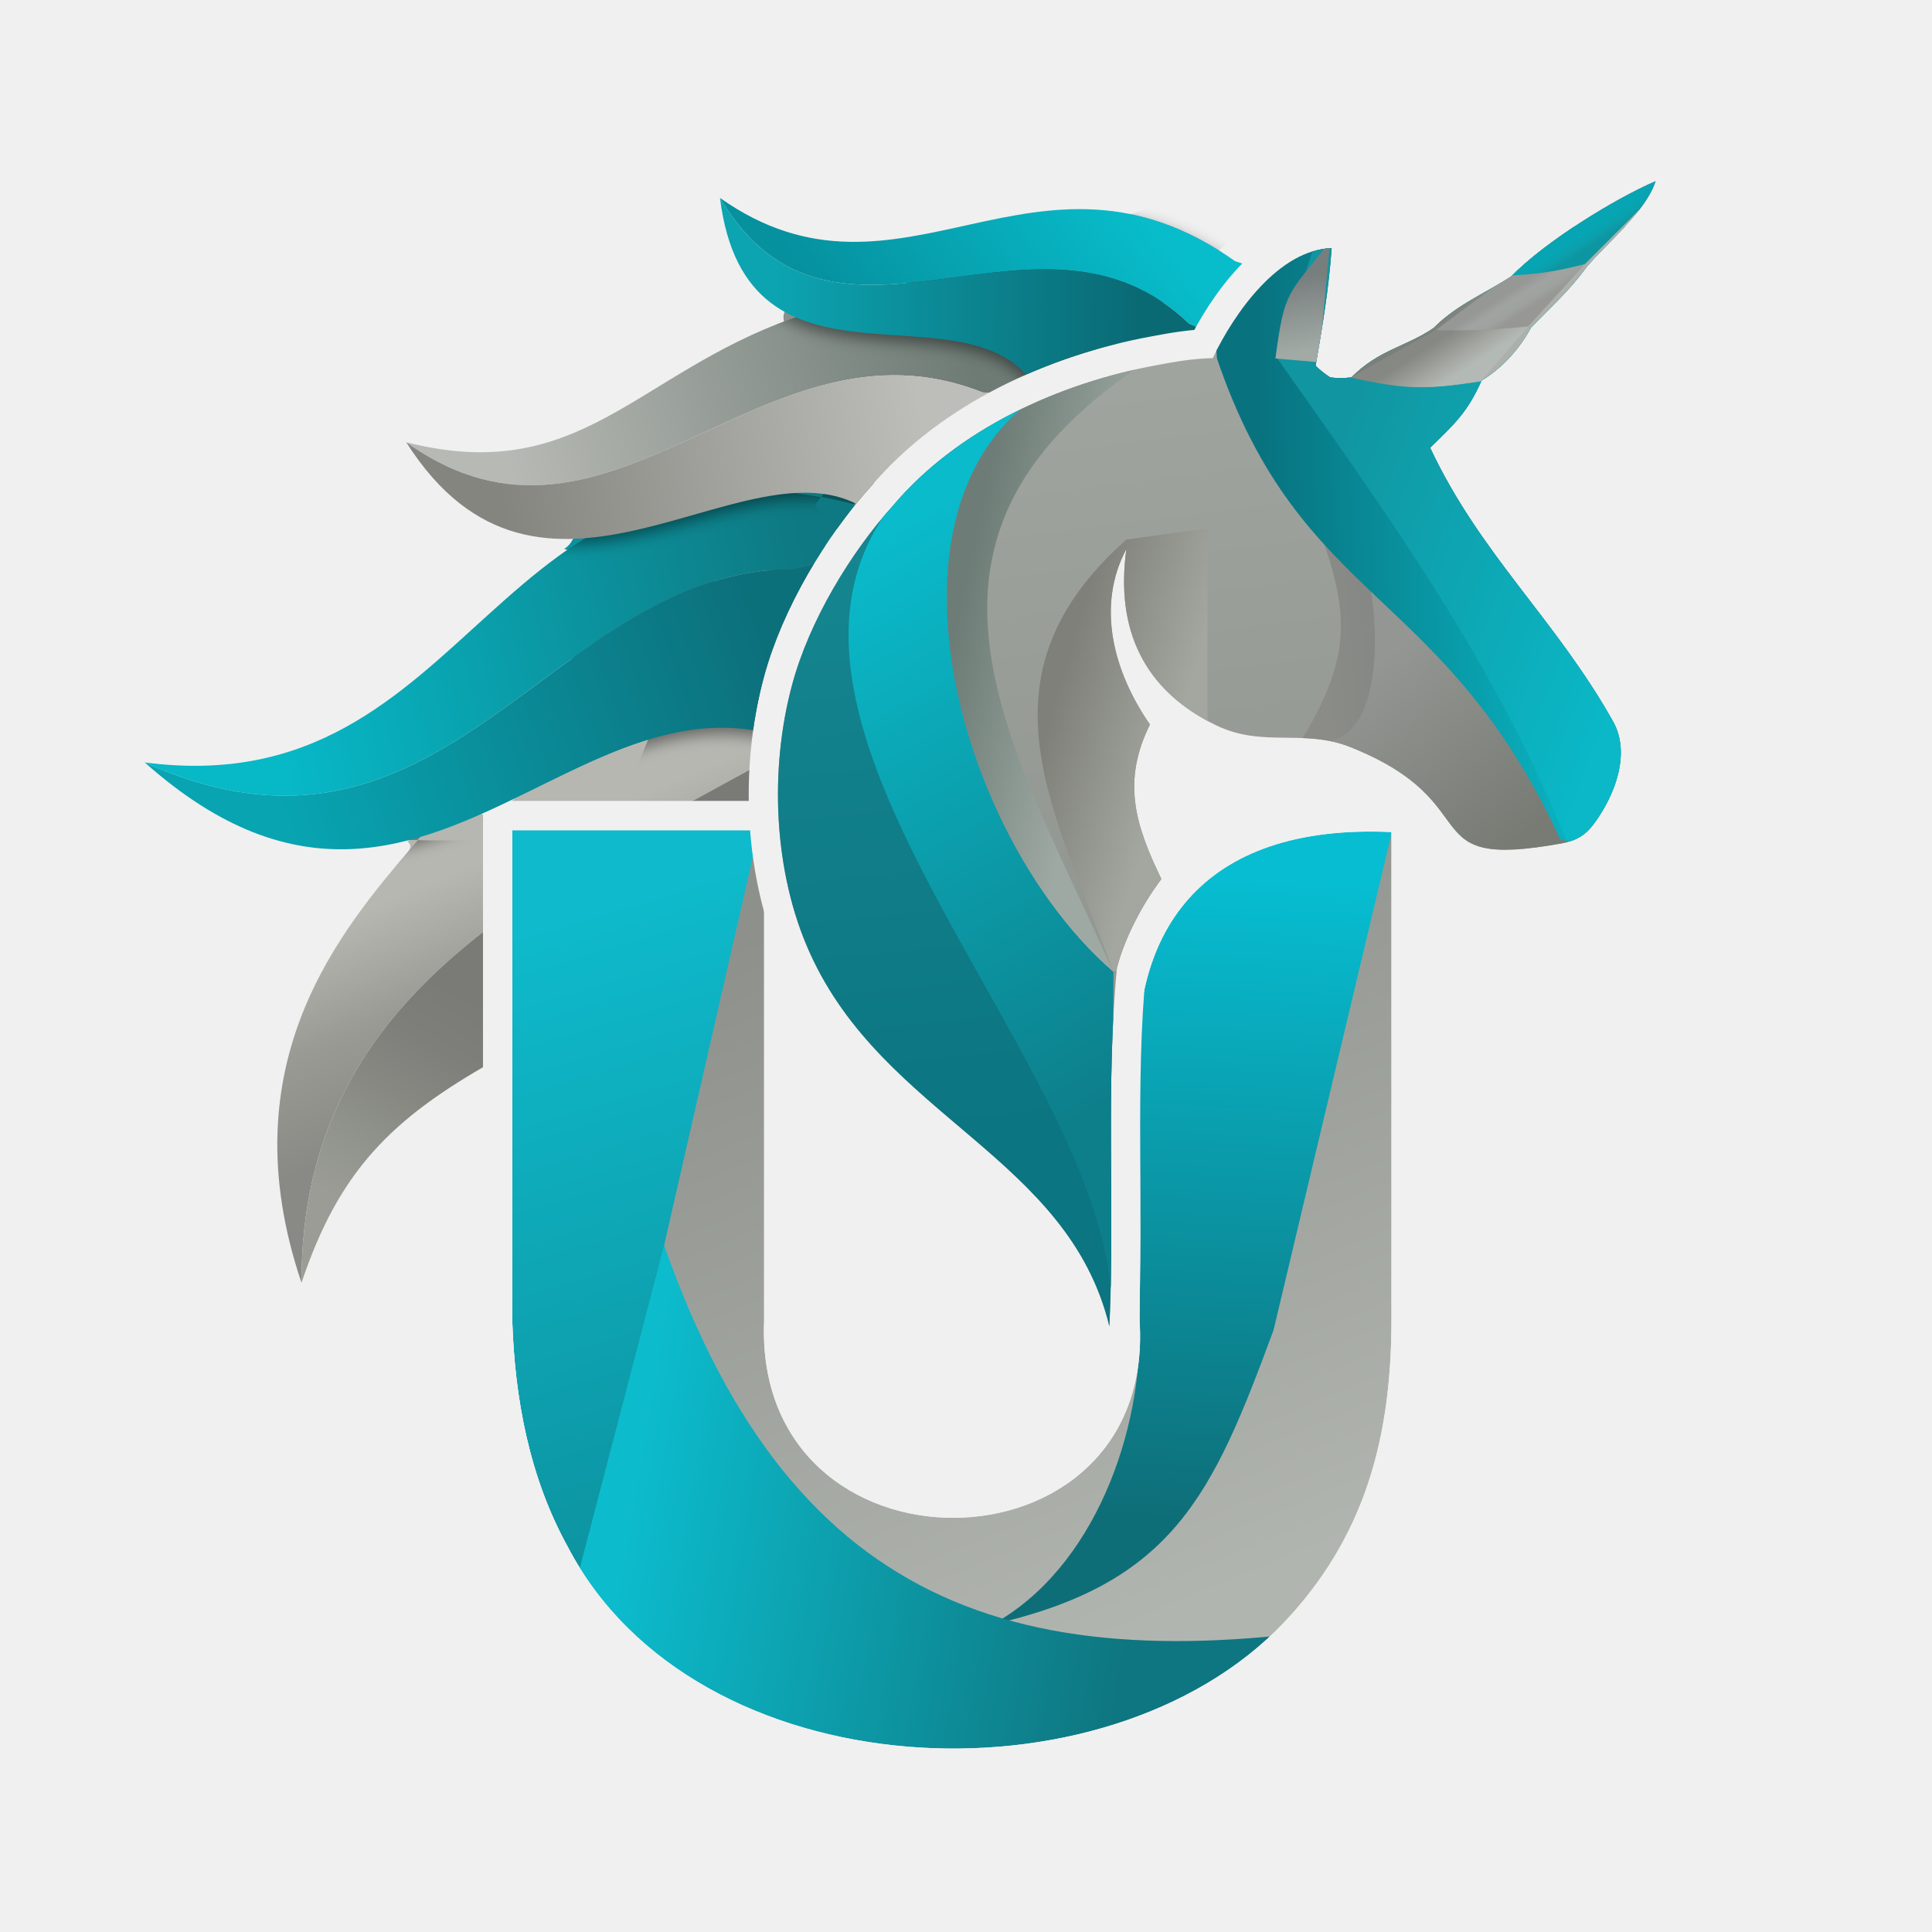
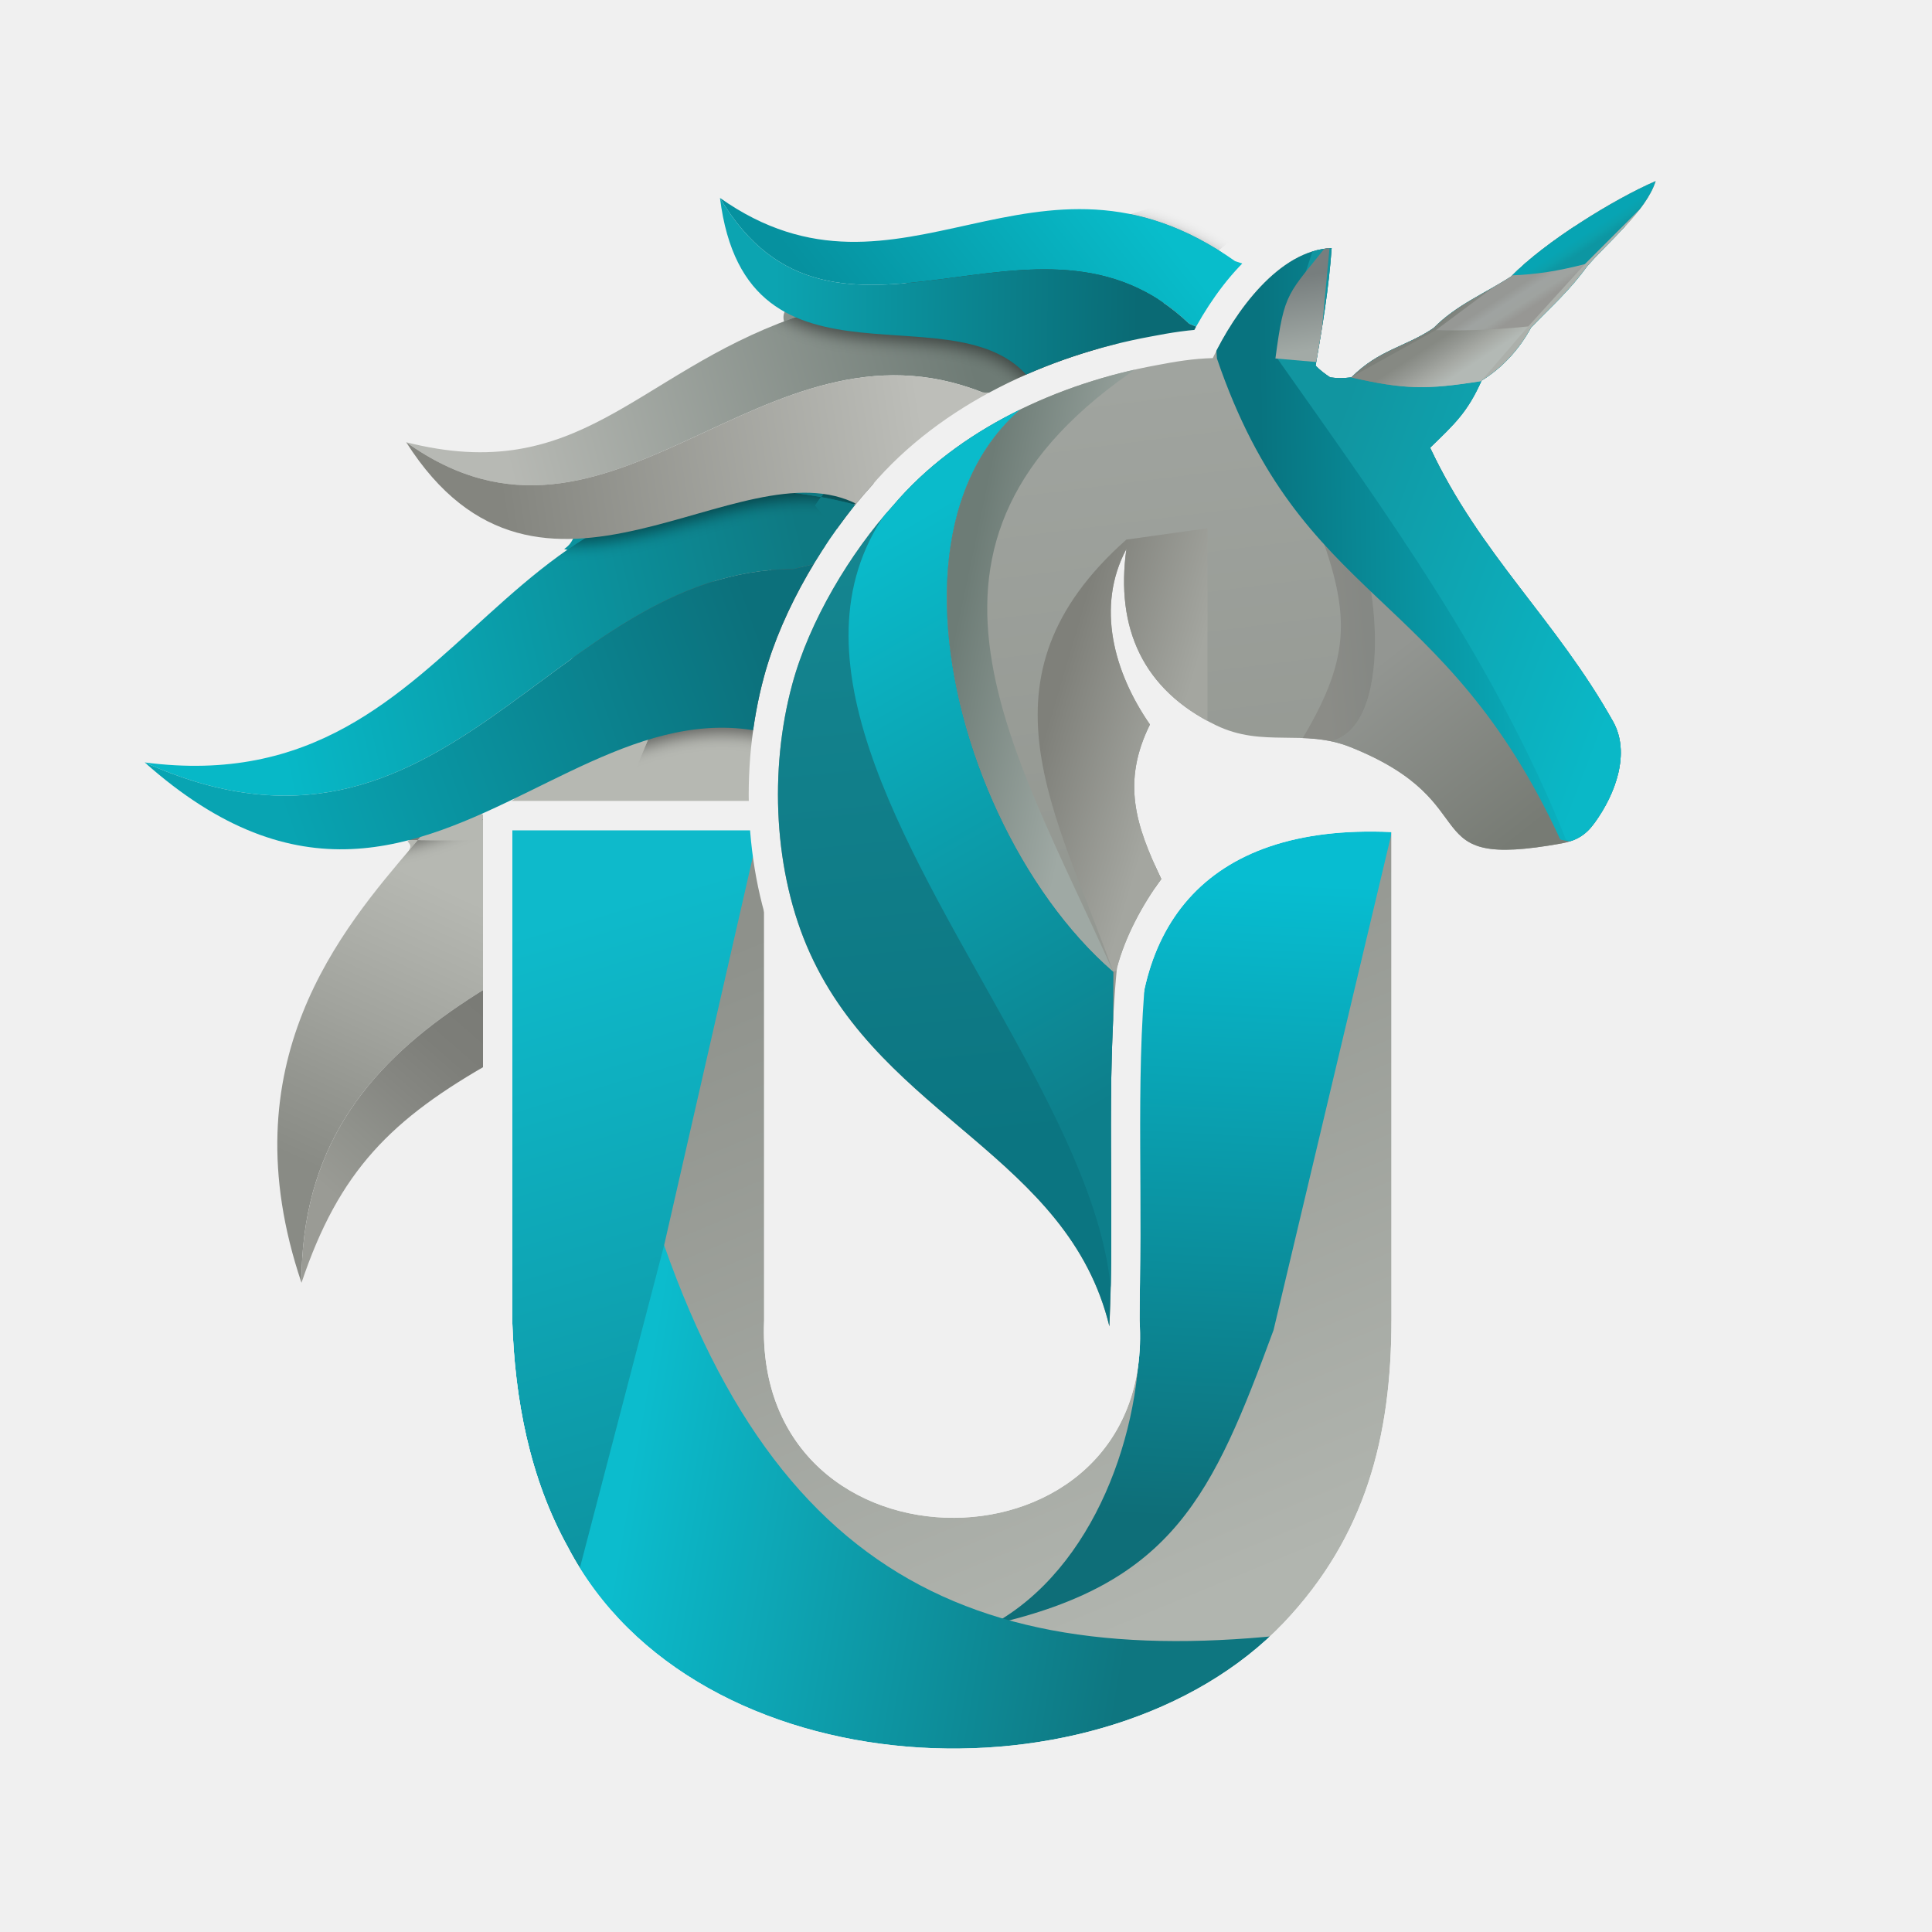
<svg xmlns="http://www.w3.org/2000/svg" viewBox="0 0 1024 1024">
  <defs>
    <linearGradient id="mane1-a" gradientUnits="userSpaceOnUse" x1="466.1" y1="194.1" x2="592.8" y2="93.3">
      <stop offset="0" stop-color="#06919f" />
      <stop offset="1" stop-color="#08bdcb" />
    </linearGradient>
    <linearGradient id="mane1-b" gradientUnits="userSpaceOnUse" x1="603.4" y1="164.2" x2="410.7" y2="161.6">
      <stop offset="0" stop-color="#0a6a74" />
      <stop offset="1" stop-color="#0ca4b1" />
    </linearGradient>
    <linearGradient id="mane2-a" gradientUnits="userSpaceOnUse" x1="511.8" y1="178.0" x2="268.7" y2="244.6">
      <stop offset="0" stop-color="#6e7b75" />
      <stop offset="1" stop-color="#b7b9b4" />
    </linearGradient>
    <linearGradient id="mane2-b" gradientUnits="userSpaceOnUse" x1="265.6" y1="263.4" x2="489.9" y2="228.5">
      <stop offset="0" stop-color="#84857f" />
      <stop offset="1" stop-color="#bdbeb9" />
    </linearGradient>
    <linearGradient id="mane3-a" gradientUnits="userSpaceOnUse" x1="429.7" y1="305.5" x2="143.0" y2="369.9">
      <stop offset="0" stop-color="#0e7982" />
      <stop offset="1" stop-color="#07b8c7" />
    </linearGradient>
    <linearGradient id="mane3-b" gradientUnits="userSpaceOnUse" x1="405.8" y1="342.9" x2="150.6" y2="432.5">
      <stop offset="0" stop-color="#0c707b" />
      <stop offset="1" stop-color="#08a4b2" />
    </linearGradient>
-     <linearGradient id="mane4-a" gradientUnits="userSpaceOnUse" x1="232.2" y1="606.6" x2="176.7" y2="473.5">
-       <stop offset="0.10" stop-color="#898a85" />
-       <stop offset="0.30" stop-color="#91928c" />
-       <stop offset="0.50" stop-color="#999a94" />
-       <stop offset="0.70" stop-color="#a8a9a3" />
-       <stop offset="0.90" stop-color="#b6b7b1" />
-     </linearGradient>
-     <linearGradient id="mane4-b" gradientUnits="userSpaceOnUse" x1="246.8" y1="508.9" x2="167.5" y2="646.6">
+     <linearGradient id="mane4-a" gradientUnits="userSpaceOnUse" x1="148.7" y1="633.2" x2="233.4" y2="447.0">
+       <stop offset="0.10" stop-color="#898b85" />
+       <stop offset="0.30" stop-color="#949690" />
+       <stop offset="0.50" stop-color="#a1a39d" />
+       <stop offset="0.70" stop-color="#acaea8" />
+       <stop offset="0.90" stop-color="#b6b8b2" />
+     </linearGradient>
+     <linearGradient id="mane4-b" gradientUnits="userSpaceOnUse" x1="258.3" y1="512.7" x2="152.7" y2="634.2">
      <stop offset="0.10" stop-color="#7a7b76" />
-       <stop offset="0.30" stop-color="#7e7f7a" />
-       <stop offset="0.50" stop-color="#878882" />
-       <stop offset="0.70" stop-color="#91938d" />
-       <stop offset="0.90" stop-color="#9b9c96" />
+       <stop offset="0.30" stop-color="#7d7e79" />
+       <stop offset="0.50" stop-color="#868782" />
+       <stop offset="0.70" stop-color="#90928c" />
+       <stop offset="0.90" stop-color="#9a9b95" />
    </linearGradient>
    <linearGradient id="mane4-n" gradientUnits="userSpaceOnUse" x1="376.4" y1="384.7" x2="277.9" y2="467.0">
      <stop offset="0" stop-color="#b6bbb9" />
      <stop offset="1" stop-color="#bcc8c4" />
    </linearGradient>
    <clipPath id="reach-mane4">
      <path d="M719 179C721 169 726 140 724 132C722 127 708 113 703 112C698 112 693 115 689 117C669 129 646 151 635 171C622 172 610 175 598 178C542 190 503 217 463 257C457 264 452 262 448 267C449 268 450 270 450 272C449 279 431 294 425 300C420 307 421 314 417 322C415 326 411 330 409 335C400 353 400 363 396 381C385 382 366 382 357 384C344 386 343 389 333 393C304 403 281 414 259 435C255 427 244 432 237 435C231 437 224 437 219 441C211 446 208 456 202 462C199 467 195 470 192 474C165 505 148 544 143 585C142 589 141 594 141 598C140 610 141 621 143 633C145 649 148 675 160 686C163 684 165 682 167 678C169 674 171 668 173 663C176 653 181 644 186 636C201 609 226 587 253 573C253 607 253 640 253 674C253 688 252 703 253 717C254 721 255 725 256 728C258 745 258 764 264 780C268 789 270 799 275 808C277 812 298 846 300 850C308 859 337 888 347 896C423 955 545 963 630 918C659 903 696 868 716 842C766 775 757 698 757 619C757 578 757 537 758 496C758 485 760 455 756 446C753 439 740 427 734 423C738 425 744 426 747 430C752 434 754 440 758 444C763 451 776 465 785 469C795 473 829 468 838 462C843 459 847 454 851 450C868 434 883 413 876 388C873 375 863 366 855 357C851 352 848 346 844 341C833 327 815 308 807 292C800 279 795 267 786 255C783 250 777 245 778 239C779 232 793 222 797 216C804 205 812 197 821 188C825 183 828 178 832 173C837 167 843 161 849 155C853 150 858 144 863 139C874 127 892 113 896 96C890 90 883 83 877 77C869 78 823 108 816 114C810 118 805 125 799 129C792 134 785 136 778 141C770 146 763 154 754 159C740 167 737 164 719 179Z M733 422C688 424 665 424 631 457C620 435 617 415 625 392C644 406 660 409 683 409C689 409 695 409 700 410C711 412 722 418 733 422Z M424 530C441 557 469 586 493 607C509 620 529 632 543 649C555 664 561 682 568 700C571 708 582 713 584 722C585 729 582 737 580 743C577 752 574 761 567 768C547 787 501 789 476 783C464 780 449 775 441 766C424 744 425 712 425 686C424 634 424 582 424 530Z" />
      <path d="M76.7 404.1C253.8 427.3 259.7 217.4 453.7 267.6L480.5 264.8L457.5 292.8L420.5 301.6C291.0 302.1 237.5 476.6 76.7 404.1Z" clip-path="url(#reach-mane3)" />
      <path d="M76.7 404.1C238.9 548.5 325.4 295.4 467.8 422.9L473.7 423.7L457.5 292.8L420.5 301.6C291.0 302.1 237.5 476.6 76.7 404.1Z" clip-path="url(#reach-mane3)" />
      <path d="M215.3 234.4C307.2 257.7 336.7 198.4 420.3 168.6L712.7 78.4L558.8 210.3L520.8 208.0C403.4 161.5 324.4 312.4 215.3 234.4Z" clip-path="url(#reach-mane2)" />
      <path d="M215.3 234.4C286.6 346.6 391.8 234.7 454.6 267.4L477.4 270.0L558.8 210.3L520.8 208.0C403.4 161.5 324.4 312.4 215.3 234.4Z" clip-path="url(#reach-mane2)" />
      <path d="M381.6 104.9C477.5 172.6 548.6 63.5 654.6 138.4L681.1 147.2L653.4 181.1L630.3 171.6C549.9 94.8 442.4 207.7 381.6 104.9Z" clip-path="url(#reach-mane1)" />
      <path d="M381.6 104.9C395.7 218.0 511.0 149.0 548.1 203.9L562.1 211.5L653.4 181.1L630.3 171.6C549.9 94.8 442.4 207.7 381.6 104.9Z" clip-path="url(#reach-mane1)" />
    </clipPath>
    <clipPath id="behind-mane3">
      <path d="M159.8 679.9C120.3 563.0 181.2 492.6 219.1 448.0L417.3 214.9L275.7 554.6L261.7 562.4C207.3 593.0 179.7 620.6 159.8 679.9Z" />
      <path d="M432 268C438 275 445 282 452 288C459 281 466 274 473 267C467 260 460 253 453 246C445 252 437 260 432 268Z M407 319C402 324 389 334 394 343C388 349 383 357 382 366C336 370 295 389 261 419C246 405 211 434 202 445C212 445 271 447 275 442C284 446 296 444 305 444C325 444 378 449 394 440C411 430 425 393 409 378C416 371 429 357 422 347C428 342 433 335 427 329C436 320 443 312 449 302C443 294 436 288 429 281C421 288 397 308 407 319Z M255 435C257 433 258 432 260 431C259 432 257 434 255 435Z" />
    </clipPath>
    <clipPath id="reach-mane3">
      <path d="M719 179C721 169 726 140 724 132C722 127 708 113 703 112C698 112 693 115 689 117C669 129 646 151 635 171C584 175 532 196 494 228C480 240 468 253 455 266C450 261 444 260 438 259C434 258 431 257 428 256C403 254 371 266 347 273C337 276 310 279 303 283C299 285 253 324 247 330C241 335 236 341 230 346C224 352 217 356 211 361C182 383 163 393 126 398C122 399 118 400 114 401C109 401 84 397 79 396C76 398 74 401 72 404C79 415 91 423 102 430C131 451 159 459 195 455C202 455 210 454 217 452C218 452 234 444 238 443C245 440 253 439 259 435C257 438 254 440 253 444C250 452 252 480 252 490C252 539 253 588 253 637C253 681 251 731 262 773C264 779 266 784 268 789C270 795 272 802 275 808C277 812 298 847 301 850C307 858 315 865 322 872C330 880 338 888 346 895C354 901 363 907 372 912C419 939 469 949 523 946C543 945 568 942 587 936C630 922 657 903 689 871C698 862 707 853 715 843C740 810 753 770 756 729C757 714 757 698 757 683C757 658 757 632 757 607C757 570 757 532 758 495C758 484 760 454 756 445C753 438 740 427 734 423C738 425 743 426 747 429C752 433 754 440 758 444C763 451 776 465 784 468C793 473 806 470 815 468C822 467 830 467 837 463C842 460 846 455 851 451C868 434 882 414 876 389C873 374 860 364 852 353C839 335 819 313 808 296C804 288 801 280 798 272C794 265 777 245 778 239C779 233 786 228 790 224C799 215 802 207 813 196C820 189 826 180 832 173C837 166 843 161 849 155C853 151 856 145 861 141C873 127 890 114 897 97C891 90 883 83 876 77C870 78 823 108 816 114C810 118 805 125 799 129C792 134 785 136 778 141C770 146 763 154 754 159C740 167 737 164 719 179Z M392 421C374 422 307 422 287 421C318 402 357 391 393 390C393 400 392 410 392 421Z M733 422C688 424 665 424 631 457C620 435 617 415 625 392C644 406 660 409 683 409C689 409 695 409 700 410C711 412 722 418 733 422Z M424 530C441 557 469 586 493 607C509 620 529 632 543 649C555 664 561 682 568 700C571 708 582 713 584 722C585 729 582 737 580 743C577 752 574 761 567 768C547 787 501 789 476 783C464 780 449 775 441 766C424 744 425 712 425 686C424 634 424 582 424 530Z" />
      <path d="M215.3 234.4C307.2 257.7 336.7 198.4 420.3 168.6L712.7 78.4L558.8 210.3L520.8 208.0C403.4 161.5 324.4 312.4 215.3 234.4Z" clip-path="url(#reach-mane2)" />
      <path d="M215.3 234.4C286.6 346.6 391.8 234.7 454.6 267.4L477.4 270.0L558.8 210.3L520.8 208.0C403.4 161.5 324.4 312.4 215.3 234.4Z" clip-path="url(#reach-mane2)" />
      <path d="M381.6 104.9C477.5 172.6 548.6 63.5 654.6 138.4L681.1 147.2L653.4 181.1L630.3 171.6C549.9 94.8 442.4 207.7 381.6 104.9Z" clip-path="url(#reach-mane1)" />
      <path d="M381.6 104.9C395.7 218.0 511.0 149.0 548.1 203.9L562.1 211.5L653.4 181.1L630.3 171.6C549.9 94.8 442.4 207.7 381.6 104.9Z" clip-path="url(#reach-mane1)" />
    </clipPath>
    <clipPath id="behind-mane2">
      <path d="M159.8 679.9C120.3 563.0 181.2 492.6 219.1 448.0L417.3 214.9L275.7 554.6L261.7 562.4C207.3 593.0 179.7 620.6 159.8 679.9Z" />
      <path d="M432 268C438 275 445 282 452 288C459 281 466 274 473 267C467 260 460 253 453 246C445 252 437 260 432 268Z M407 319C402 324 389 334 394 343C388 349 383 357 382 366C336 370 295 389 261 419C246 405 211 434 202 445C212 445 271 447 275 442C284 446 296 444 305 444C325 444 378 449 394 440C411 430 425 393 409 378C416 371 429 357 422 347C428 342 433 335 427 329C436 320 443 312 449 302C443 294 436 288 429 281C421 288 397 308 407 319Z M255 435C257 433 258 432 260 431C259 432 257 434 255 435Z" />
      <path d="M76.7 404.1C253.8 427.3 259.7 217.4 453.7 267.6L480.5 264.8L473.7 423.7L467.8 422.9C325.4 295.4 238.9 548.5 76.7 404.1Z" />
    </clipPath>
    <clipPath id="reach-mane2">
      <path d="M719 179C721 169 726 140 724 132C722 127 708 113 703 112C698 112 693 115 689 117C669 129 646 151 635 171C604 173 572 182 545 195C520 171 488 174 456 171C442 169 430 165 416 162C414 164 412 166 410 167C405 170 400 170 396 172C385 178 374 184 363 190C357 194 352 198 346 201C324 215 299 229 273 233C263 234 246 235 236 233C229 231 223 228 216 227C214 229 212 231 209 234C228 265 252 286 289 291C295 291 300 293 306 293C321 292 336 288 351 284C376 277 429 259 453 270C445 280 437 288 430 298C424 307 411 331 407 341C403 352 395 381 393 392C392 402 393 411 392 421C362 421 333 421 304 421C294 421 278 418 269 425C264 430 257 435 254 441C250 449 252 477 252 487C252 518 252 549 253 580C253 638 248 717 262 773C264 779 272 804 275 809C278 815 282 820 286 825C290 833 294 842 300 849C306 857 314 863 321 870C329 878 337 887 346 895C370 915 405 931 435 939C498 954 579 948 635 915C656 903 673 887 690 870C713 847 731 823 743 793C762 740 757 671 757 614C757 574 757 534 758 493C758 482 760 455 756 446C753 439 740 427 734 423C738 425 743 426 747 430C752 434 754 439 758 444C763 451 777 466 786 469C796 473 829 468 838 462C843 459 847 455 851 450C868 434 882 413 876 388C873 376 863 366 855 357C851 352 848 347 844 342C833 327 815 309 807 293C800 279 795 267 787 255C784 250 777 245 778 239C779 234 786 229 789 225C797 217 803 206 811 198C819 190 825 181 832 173C837 167 843 161 848 156C853 150 857 144 863 139C874 127 891 113 897 96C890 90 883 83 877 77C870 78 823 108 816 114C810 118 805 125 799 129C792 134 785 136 778 141C770 146 763 154 754 159C740 167 737 164 719 179Z M733 422C688 424 665 424 631 457C620 435 617 415 625 392C644 406 660 409 683 409C689 409 695 409 700 410C711 412 722 418 733 422Z M424 530C441 557 469 586 493 607C509 620 529 632 543 649C555 664 561 682 568 700C571 708 582 713 584 722C585 729 582 737 580 743C577 752 574 761 567 768C547 787 501 789 476 783C464 780 449 775 441 766C424 744 425 712 425 686C424 634 424 582 424 530Z" />
      <path d="M381.6 104.9C477.5 172.6 548.6 63.5 654.6 138.4L681.1 147.2L653.4 181.1L630.3 171.6C549.9 94.8 442.4 207.7 381.6 104.9Z" clip-path="url(#reach-mane1)" />
      <path d="M381.6 104.9C395.7 218.0 511.0 149.0 548.1 203.9L562.1 211.5L653.4 181.1L630.3 171.6C549.9 94.8 442.4 207.7 381.6 104.9Z" clip-path="url(#reach-mane1)" />
    </clipPath>
    <clipPath id="behind-mane1">
      <path d="M159.8 679.9C120.3 563.0 181.2 492.6 219.1 448.0L417.3 214.9L275.7 554.6L261.7 562.4C207.3 593.0 179.7 620.6 159.8 679.9Z" />
      <path d="M432 268C438 275 445 282 452 288C459 281 466 274 473 267C467 260 460 253 453 246C445 252 437 260 432 268Z M407 319C402 324 389 334 394 343C388 349 383 357 382 366C336 370 295 389 261 419C246 405 211 434 202 445C212 445 271 447 275 442C284 446 296 444 305 444C325 444 378 449 394 440C411 430 425 393 409 378C416 371 429 357 422 347C428 342 433 335 427 329C436 320 443 312 449 302C443 294 436 288 429 281C421 288 397 308 407 319Z M255 435C257 433 258 432 260 431C259 432 257 434 255 435Z" />
      <path d="M76.7 404.1C253.8 427.3 259.7 217.4 453.7 267.6L480.5 264.8L473.7 423.7L467.8 422.9C325.4 295.4 238.9 548.5 76.7 404.1Z" />
      <path d="M215.3 234.4C307.2 257.7 336.7 198.4 420.3 168.6L712.7 78.4L477.4 270.0L454.6 267.4C391.8 234.7 286.6 346.6 215.3 234.4Z" />
    </clipPath>
    <clipPath id="reach-mane1">
      <path d="M719 179C720 170 722 160 723 151C724 146 725 139 724 134C724 128 709 114 704 113C700 112 695 114 691 116C675 124 656 142 644 156C641 160 638 165 635 169C637 157 646 145 655 137C640 121 626 114 605 110C588 106 571 103 553 105C538 107 522 112 506 115C473 122 429 129 399 109C394 105 389 100 384 95C373 101 376 111 379 121C384 142 390 147 404 162C408 166 412 171 417 173C441 185 475 184 501 187C513 188 529 187 538 198C525 209 509 215 494 228C473 246 444 276 429 299C425 305 422 313 418 320C414 327 410 334 407 341C403 350 402 359 400 368C397 376 395 383 394 391C392 401 392 411 392 421C363 421 333 421 304 421C294 421 278 418 270 425C264 429 256 436 254 442C250 450 252 477 252 487C252 517 252 548 253 579C253 633 249 724 262 774C264 781 272 803 276 810C279 815 283 820 286 826C291 833 294 842 300 849C305 857 314 863 321 870C329 878 337 887 345 895C368 914 398 927 426 936C438 940 450 941 463 943C520 950 582 945 633 916C655 904 672 888 690 870C712 848 731 824 742 794C762 741 757 667 757 610C757 572 757 535 758 498C758 485 760 456 756 446C754 439 740 427 734 423C738 425 743 426 747 430C751 433 754 439 757 444C763 451 776 465 784 468C795 473 828 468 838 463C843 459 847 454 852 450C868 433 882 413 876 388C873 376 863 367 855 357C851 352 848 347 844 342C833 327 815 309 807 293C800 280 795 268 787 256C784 251 777 245 778 239C779 234 785 229 789 225C797 216 803 206 811 197C819 189 825 181 832 172C838 166 844 161 849 155C853 150 857 145 862 140C874 127 891 113 897 97C890 90 883 82 876 77C869 79 823 108 816 114C809 119 805 125 798 130C792 134 784 136 778 141C770 146 763 154 754 159C740 167 737 164 719 179Z M733 422C688 424 665 424 631 457C620 435 617 415 625 392C644 406 660 409 683 409C689 409 695 409 700 410C711 412 722 418 733 422Z M424 530C441 557 469 586 493 607C509 620 529 632 543 649C555 664 561 682 568 700C571 708 582 713 584 722C585 729 582 737 580 743C577 752 574 761 567 768C547 787 501 789 476 783C464 780 449 775 441 766C424 744 425 712 425 686C424 634 424 582 424 530Z" />
    </clipPath>
    <clipPath id="mane-cut">
      <path d="M0 1024C341 1024 683 1024 1024 1024C1024 683 1024 341 1024 0C683 0 341 0 0 0C0 341 0 683 0 1024Z M894 97C887 114 871 127 858 141C854 145 850 150 846 155C841 161 835 166 830 173C823 180 817 189 810 196C799 207 796 215 788 223C784 227 777 233 776 239C774 245 791 264 795 271C799 279 801 288 806 296C816 312 837 336 850 353C858 365 872 375 874 390C877 414 867 432 850 449C846 453 842 458 836 461C829 464 821 464 814 466C805 468 794 470 785 466C777 463 765 450 760 443C756 439 754 432 749 428C741 421 717 413 707 409C694 404 679 408 665 406C650 405 636 398 624 388C612 418 619 433 630 461C647 445 667 430 690 427C696 426 701 427 706 426C723 425 731 421 744 434C746 437 750 440 752 443C757 450 755 477 755 486C755 522 755 558 755 593C754 638 758 730 748 769C737 810 718 839 688 869C647 911 612 931 554 940C538 942 522 944 506 944C449 944 391 929 346 893C338 886 331 878 323 870C316 864 309 857 303 850C300 846 279 812 277 807C273 799 267 782 265 774C252 728 255 643 255 594C255 557 255 521 255 485C255 476 253 449 256 442C259 437 266 431 271 427C279 420 295 423 305 423C335 424 365 424 394 424C395 414 395 404 396 394C397 383 405 352 409 341C413 333 418 325 422 317C425 311 428 305 432 299C438 290 445 282 452 274C480 241 510 215 550 196C570 186 592 181 615 177C621 176 627 176 633 173C639 171 642 162 646 157C657 144 671 131 686 122C691 118 698 114 704 115C708 116 710 119 713 121C716 124 720 128 721 132C724 140 717 173 716 184C723 179 729 173 737 169C743 166 750 164 756 160C764 155 771 147 779 142C786 138 793 136 799 131C805 127 810 120 816 116C824 110 870 81 877 79C883 85 889 91 894 97Z M422 522C421 539 421 557 421 574C421 613 422 652 422 690C422 715 423 749 441 768C465 794 526 793 557 777C561 775 566 772 570 768C578 759 589 734 586 721C584 713 574 709 571 701C569 697 568 692 567 688C561 674 554 660 545 648C530 630 509 618 492 603C466 581 439 551 422 522Z" />
    </clipPath>
    <filter id="mane-shadow" x="-10%" y="-10%" width="120%" height="120%">
      <feOffset dy="3" />
      <feGaussianBlur stdDeviation="4" />
    </filter>
    <linearGradient id="p1" gradientUnits="userSpaceOnUse" x1="682.8" y1="146.7" x2="695.6" y2="187.0">
      <stop offset="0" stop-color="#697e81" />
      <stop offset="1" stop-color="#93afae" />
    </linearGradient>
    <linearGradient id="p2" gradientUnits="userSpaceOnUse" x1="637.8" y1="204.8" x2="790.8" y2="331.7">
      <stop offset="0" stop-color="#0b6d7a" />
      <stop offset="1" stop-color="#17a1ad" />
    </linearGradient>
    <linearGradient id="p0" gradientUnits="userSpaceOnUse" x1="841.6" y1="134.0" x2="835.9" y2="122.2">
      <stop offset="0" stop-color="#118e99" />
      <stop offset="1" stop-color="#07a8b8" />
    </linearGradient>
    <linearGradient id="p4" gradientUnits="userSpaceOnUse" x1="786.6" y1="180.2" x2="819.2" y2="139.4">
      <stop offset="0" stop-color="#80817b" />
      <stop offset="1" stop-color="#76b6bb" />
    </linearGradient>
    <linearGradient id="p5" gradientUnits="userSpaceOnUse" x1="750.7" y1="174.1" x2="785.8" y2="198.6">
      <stop offset="0" stop-color="#797d76" />
      <stop offset="1" stop-color="#b2b5af" />
    </linearGradient>
    <linearGradient id="p6" gradientUnits="userSpaceOnUse" x1="578.6" y1="353.9" x2="654.3" y2="238.0">
      <stop offset="0" stop-color="#94958f" />
      <stop offset="1" stop-color="#b5bcb7" />
    </linearGradient>
    <linearGradient id="p7" gradientUnits="userSpaceOnUse" x1="707.4" y1="310.5" x2="826.3" y2="291.9">
      <stop offset="0" stop-color="#0c919d" />
      <stop offset="1" stop-color="#07baca" />
    </linearGradient>
    <linearGradient id="p11" gradientUnits="userSpaceOnUse" x1="727.6" y1="199.9" x2="738.8" y2="218.7">
      <stop offset="0" stop-color="#24777f" />
      <stop offset="1" stop-color="#08939e" />
    </linearGradient>
    <linearGradient id="p12" gradientUnits="userSpaceOnUse" x1="736.0" y1="209.6" x2="750.0" y2="193.1">
      <stop offset="0" stop-color="#627f80" />
      <stop offset="1" stop-color="#919a96" />
    </linearGradient>
    <linearGradient id="p9" gradientUnits="userSpaceOnUse" x1="768.6" y1="206.7" x2="771.6" y2="197.2">
      <stop offset="0" stop-color="#87bfc4" />
      <stop offset="1" stop-color="#aac6c9" />
    </linearGradient>
    <linearGradient id="p16" gradientUnits="userSpaceOnUse" x1="542.0" y1="234.7" x2="555.9" y2="241.6">
      <stop offset="0" stop-color="#617e7d" />
      <stop offset="1" stop-color="#6c8580" />
    </linearGradient>
    <linearGradient id="p14" gradientUnits="userSpaceOnUse" x1="585.9" y1="580.0" x2="449.9" y2="275.8">
      <stop offset="0" stop-color="#0e828d" />
      <stop offset="1" stop-color="#19bbc6" />
    </linearGradient>
    <linearGradient id="p21" gradientUnits="userSpaceOnUse" x1="504.6" y1="353.7" x2="537.8" y2="354.2">
      <stop offset="0" stop-color="#528786" />
      <stop offset="1" stop-color="#6c807d" />
    </linearGradient>
    <linearGradient id="p23" gradientUnits="userSpaceOnUse" x1="448.2" y1="591.1" x2="517.9" y2="369.4">
      <stop offset="0" stop-color="#0a707b" />
      <stop offset="1" stop-color="#109ba7" />
    </linearGradient>
    <linearGradient id="p26" gradientUnits="userSpaceOnUse" x1="819.8" y1="416.8" x2="707.0" y2="350.8">
      <stop offset="0" stop-color="#757f7b" />
      <stop offset="1" stop-color="#858a85" />
    </linearGradient>
    <linearGradient id="p24" gradientUnits="userSpaceOnUse" x1="569.1" y1="324.6" x2="580.9" y2="485.0">
      <stop offset="0" stop-color="#757670" />
      <stop offset="1" stop-color="#a5afaa" />
    </linearGradient>
    <linearGradient id="p41" gradientUnits="userSpaceOnUse" x1="538.5" y1="382.1" x2="543.5" y2="363.0">
      <stop offset="0" stop-color="#888983" />
      <stop offset="1" stop-color="#8c8c87" />
    </linearGradient>
    <linearGradient id="p42" gradientUnits="userSpaceOnUse" x1="534.0" y1="405.4" x2="544.0" y2="402.8">
      <stop offset="0" stop-color="#7c7d77" />
      <stop offset="1" stop-color="#888983" />
    </linearGradient>
    <linearGradient id="p47" gradientUnits="userSpaceOnUse" x1="405.0" y1="463.8" x2="395.1" y2="461.4">
      <stop offset="0" stop-color="#646d68" />
      <stop offset="1" stop-color="#1db8c1" />
    </linearGradient>
    <linearGradient id="p45" gradientUnits="userSpaceOnUse" x1="325.3" y1="759.1" x2="317.8" y2="452.8">
      <stop offset="0" stop-color="#0a727d" />
      <stop offset="1" stop-color="#10c1d0" />
    </linearGradient>
    <linearGradient id="p50" gradientUnits="userSpaceOnUse" x1="644.9" y1="564.9" x2="703.9" y2="844.4">
      <stop offset="0" stop-color="#74827b" />
      <stop offset="1" stop-color="#b0b7b3" />
    </linearGradient>
    <linearGradient id="p48" gradientUnits="userSpaceOnUse" x1="686.1" y1="794.4" x2="618.0" y2="482.9">
      <stop offset="0" stop-color="#116c75" />
      <stop offset="1" stop-color="#08bdd0" />
    </linearGradient>
    <linearGradient id="p57" gradientUnits="userSpaceOnUse" x1="508.9" y1="617.2" x2="397.9" y2="755.0">
      <stop offset="0" stop-color="#70837d" />
      <stop offset="1" stop-color="#8c8f89" />
    </linearGradient>
    <linearGradient id="p67" gradientUnits="userSpaceOnUse" x1="598.5" y1="859.9" x2="326.5" y2="827.5">
      <stop offset="0" stop-color="#0c747f" />
      <stop offset="1" stop-color="#0fbaca" />
    </linearGradient>
    <linearGradient id="p68" gradientUnits="userSpaceOnUse" x1="383.7" y1="738.4" x2="394.7" y2="732.6">
      <stop offset="0" stop-color="#349ea5" />
      <stop offset="1" stop-color="#9ca6a7" />
    </linearGradient>
    <linearGradient id="p72" gradientUnits="userSpaceOnUse" x1="461.2" y1="828.9" x2="471.7" y2="817.5">
      <stop offset="0" stop-color="#42868c" />
      <stop offset="1" stop-color="#778c8b" />
    </linearGradient>
    <clipPath id="sil-head">
      <path d="M801 146.5C786.9 155.7 772.2 161.4 759.8 173.9C744.9 184 730.9 185.3 716.3 200C712.1 200.5 709.1 200.6 705 200C702.3 198.2 699.6 196.2 697.3 193.8C700.9 173 704.3 152.9 705.8 131.5C677.9 132.5 654.5 165.3 642.8 189.8C632.2 190.1 623.2 191.6 612.8 193.6C561.4 203 507.6 227.5 473.5 267.8C450.7 292.9 428.9 329.3 419.9 362.7C407.6 408 410 462.7 429.3 505.2C468.6 592.2 566.2 613 588 703C590.9 640.7 586 574.4 592 513C596.3 496.6 605.4 479.6 615.5 465.9C601.9 437.4 594.4 414.6 609.5 384C590.3 356.3 580.8 321.4 597 291C591.2 332.9 605.7 365.6 644.5 384.4C669.5 396.5 690.8 386 715.8 396C790.9 426 747.3 461.6 827.8 447C835.4 445.6 840.5 442.6 845.1 436.2C856.4 420.7 864.2 399 855 382.5C824.7 328.4 784.5 293.9 758 237.3C771.1 224.6 777.8 218.5 785.3 201.7C796.4 194.9 805.3 185 811.5 173.6C822 162.6 831.7 154.3 841 141.4C852.1 128.3 872.5 112 877.5 96C855.3 105.6 818.7 128.3 801 146.5Z" />
    </clipPath>
    <clipPath id="sil-u">
      <path d="M271.5 440L271.5 700C272.8 741.5 280.7 783.4 301 820C368.3 949 585.8 959.6 680.5 860C723.8 814.3 737.4 761.5 737.5 700L737.5 441C636.8 436.4 596 493.6 604 580L604 700C613 838.4 399.2 840.2 405 700L405 440Z" />
    </clipPath>
    <mask id="halo-head" maskUnits="userSpaceOnUse" x="0" y="0" width="1024" height="1024">
      <rect width="1024" height="1024" fill="#fff" />
      <path d="M801 146.5C786.9 155.7 772.2 161.4 759.8 173.9C744.9 184 730.9 185.3 716.3 200C712.1 200.5 709.1 200.6 705 200C702.3 198.2 699.6 196.2 697.3 193.8C700.9 173 704.3 152.9 705.8 131.5C677.9 132.5 654.5 165.3 642.8 189.8C632.2 190.1 623.2 191.6 612.8 193.6C561.4 203 507.6 227.5 473.5 267.8C450.7 292.9 428.9 329.3 419.9 362.7C407.6 408 410 462.7 429.3 505.2C468.6 592.2 566.2 613 588 703C590.9 640.7 586 574.4 592 513C596.3 496.6 605.4 479.6 615.5 465.9C601.9 437.4 594.4 414.6 609.5 384C590.3 356.3 580.8 321.4 597 291C591.2 332.9 605.7 365.6 644.5 384.4C669.5 396.5 690.8 386 715.8 396C790.9 426 747.3 461.6 827.8 447C835.4 445.6 840.5 442.6 845.1 436.2C856.4 420.7 864.2 399 855 382.5C824.7 328.4 784.5 293.9 758 237.3C771.1 224.6 777.8 218.5 785.3 201.7C796.4 194.9 805.3 185 811.5 173.6C822 162.6 831.7 154.3 841 141.4C852.1 128.3 872.5 112 877.5 96C855.3 105.6 818.7 128.3 801 146.5Z" fill="#000" stroke="#000" stroke-width="31" stroke-linejoin="round" stroke-miterlimit="4" />
    </mask>
    <mask id="mane-mask" maskUnits="userSpaceOnUse" x="0" y="0" width="1024" height="1024">
      <rect width="1024" height="1024" fill="#fff" />
      <path d="M801 146.5C786.9 155.7 772.2 161.4 759.8 173.9C744.9 184 730.9 185.3 716.3 200C712.1 200.5 709.1 200.6 705 200C702.3 198.2 699.6 196.2 697.3 193.8C700.9 173 704.3 152.9 705.8 131.5C677.9 132.5 654.5 165.3 642.8 189.8C632.2 190.1 623.2 191.6 612.8 193.6C561.4 203 507.6 227.5 473.5 267.8C450.7 292.9 428.9 329.3 419.9 362.7C407.6 408 410 462.7 429.3 505.2C468.6 592.2 566.2 613 588 703C590.9 640.7 586 574.4 592 513C596.3 496.6 605.4 479.6 615.5 465.9C601.9 437.4 594.4 414.6 609.5 384C590.3 356.3 580.8 321.4 597 291C591.2 332.9 605.7 365.6 644.5 384.4C669.5 396.5 690.8 386 715.8 396C790.9 426 747.3 461.6 827.8 447C835.4 445.6 840.5 442.6 845.1 436.2C856.4 420.7 864.2 399 855 382.5C824.7 328.4 784.5 293.9 758 237.3C771.1 224.6 777.8 218.5 785.3 201.7C796.4 194.9 805.3 185 811.5 173.6C822 162.6 831.7 154.3 841 141.4C852.1 128.3 872.5 112 877.5 96C855.3 105.6 818.7 128.3 801 146.5Z" fill="#000" stroke="#000" stroke-width="31" stroke-linejoin="round" stroke-miterlimit="4" />
      <path d="M271.5 440L271.5 700C272.8 741.5 280.7 783.4 301 820C368.3 949 585.8 959.6 680.5 860C723.8 814.3 737.4 761.5 737.5 700L737.5 441C636.8 436.4 596 493.6 604 580L604 700C613 838.4 399.2 840.2 405 700L405 440Z" fill="#000" stroke="#000" stroke-width="31" stroke-linejoin="miter" stroke-miterlimit="4" />
    </mask>
    <linearGradient id="part-u-gray" gradientUnits="userSpaceOnUse" x1="493.1" y1="456.8" x2="652.6" y2="842.9">
      <stop offset="0" stop-color="#8e918b" />
      <stop offset="1" stop-color="#b1b5af" />
    </linearGradient>
    <linearGradient id="part-u-arm" gradientUnits="userSpaceOnUse" x1="639.7" y1="805.6" x2="657.3" y2="466.3">
      <stop offset="0" stop-color="#0e6e78" />
      <stop offset="1" stop-color="#07bdd1" />
    </linearGradient>
    <linearGradient id="part-u-front" gradientUnits="userSpaceOnUse" x1="598.0" y1="868.9" x2="326.8" y2="823.1">
      <stop offset="0" stop-color="#0e7680" />
      <stop offset="1" stop-color="#0cbccd" />
    </linearGradient>
    <linearGradient id="part-neck-outer" gradientUnits="userSpaceOnUse" x1="505.9" y1="609.3" x2="463.2" y2="181.3">
      <stop offset="0" stop-color="#0b7581" />
      <stop offset="1" stop-color="#188b95" />
    </linearGradient>
    <linearGradient id="part-neck-inner" gradientUnits="userSpaceOnUse" x1="598.7" y1="577.4" x2="440.2" y2="300.1">
      <stop offset="0" stop-color="#0d7f8b" />
      <stop offset="1" stop-color="#0abbcb" />
    </linearGradient>
    <linearGradient id="part-muzzle" gradientUnits="userSpaceOnUse" x1="805.9" y1="443.7" x2="732.5" y2="349.4">
      <stop offset="0" stop-color="#777b74" />
      <stop offset="1" stop-color="#939692" />
    </linearGradient>
    <linearGradient id="part-cheek-crescent" gradientUnits="userSpaceOnUse" x1="726.0" y1="348.7" x2="701.2" y2="350.9">
      <stop offset="0" stop-color="#858884" />
      <stop offset="1" stop-color="#8b8c87" />
    </linearGradient>
    <linearGradient id="part-neck-crescent" gradientUnits="userSpaceOnUse" x1="503.9" y1="345.6" x2="580.5" y2="361.7">
      <stop offset="0" stop-color="#6d7c76" />
      <stop offset="1" stop-color="#9fa9a4" />
    </linearGradient>
    <linearGradient id="part-neck-blade" gradientUnits="userSpaceOnUse" x1="559.7" y1="368.7" x2="624.1" y2="387.7">
      <stop offset="0" stop-color="#7f807a" />
      <stop offset="1" stop-color="#a4a6a0" />
    </linearGradient>
    <linearGradient id="part-face-teal" gradientUnits="userSpaceOnUse" x1="668.8" y1="281.8" x2="837.5" y2="278.6">
      <stop offset="0" stop-color="#08737f" />
      <stop offset="1" stop-color="#0ab5c4" />
    </linearGradient>
    <linearGradient id="part-face-light" gradientUnits="userSpaceOnUse" x1="693.5" y1="263.8" x2="871.9" y2="331.8">
      <stop offset="0" stop-color="#1195a0" />
      <stop offset="1" stop-color="#0ab8c7" />
    </linearGradient>
    <linearGradient id="part-ear-gray" gradientUnits="userSpaceOnUse" x1="687.2" y1="146.8" x2="693.9" y2="185.8">
      <stop offset="0" stop-color="#777e7e" />
      <stop offset="1" stop-color="#a2aaa6" />
    </linearGradient>
    <linearGradient id="part-horn" gradientUnits="userSpaceOnUse" x1="767.9" y1="166.0" x2="790.0" y2="188.8">
      <stop offset="0" stop-color="#7c807a" />
      <stop offset="1" stop-color="#acb0ab" />
    </linearGradient>
    <linearGradient id="part-horn-band2" gradientUnits="userSpaceOnUse" x1="758.2" y1="178.6" x2="773.3" y2="201.9">
      <stop offset="0.13" stop-color="#868983" />
      <stop offset="0.38" stop-color="#959893" />
      <stop offset="0.63" stop-color="#a6a9a4" />
      <stop offset="0.88" stop-color="#b3b9b5" />
    </linearGradient>
    <linearGradient id="part-horn-band1" gradientUnits="userSpaceOnUse" x1="796.8" y1="153.9" x2="806.5" y2="169.0">
      <stop offset="0.13" stop-color="#969895" />
      <stop offset="0.38" stop-color="#9fa3a1" />
      <stop offset="0.63" stop-color="#9fa3a0" />
      <stop offset="0.88" stop-color="#979794" />
    </linearGradient>
    <linearGradient id="part-horn-tip" gradientUnits="userSpaceOnUse" x1="837.2" y1="123.6" x2="843.1" y2="132.7">
      <stop offset="0.17" stop-color="#07a4b3" />
      <stop offset="0.50" stop-color="#0ba0ac" />
      <stop offset="0.83" stop-color="#0d96a2" />
    </linearGradient>
    <linearGradient id="base-u" gradientUnits="userSpaceOnUse" x1="534.2" y1="894.8" x2="403.4" y2="456.2">
      <stop offset="0" stop-color="#0d8591" />
      <stop offset="1" stop-color="#0ebacb" />
    </linearGradient>
    <linearGradient id="base-head" gradientUnits="userSpaceOnUse" x1="652.1" y1="449.5" x2="620.5" y2="200.2">
      <stop offset="0" stop-color="#949892" />
      <stop offset="1" stop-color="#a0a49f" />
    </linearGradient>
  </defs>
  <g id="mane">
    <g id="mane4" mask="url(#mane-mask)" clip-path="url(#reach-mane4)">
      <path fill="url(#mane4-n)" d="M432 268C438 275 445 282 452 288C459 281 466 274 473 267C467 260 460 253 453 246C445 252 437 260 432 268Z M407 319C402 324 389 334 394 343C388 349 383 357 382 366C336 370 295 389 261 419C246 405 211 434 202 445C212 445 271 447 275 442C284 446 296 444 305 444C325 444 378 449 394 440C411 430 425 393 409 378C416 371 429 357 422 347C428 342 433 335 427 329C436 320 443 312 449 302C443 294 436 288 429 281C421 288 397 308 407 319Z M255 435C257 433 258 432 260 431C259 432 257 434 255 435Z" />
      <path fill="url(#mane4-a)" d="M450 269C454 266 454 267 453 263C450 266 450 266 450 269Z M421 315C424 311 428 303 429 298C424 302 420 309 421 315Z M409 340C411 337 412 335 412 331C410 334 409 337 409 340Z M401 367C403 361 406 354 405 348C402 353 398 362 401 367Z M274 424C287 424 299 415 310 410C329 402 349 395 370 392C378 391 397 394 397 383C366 381 296 400 274 424Z M216 446C218 448 218 449 216 452C221 451 251 440 254 437C256 435 255 433 255 431C242 433 226 437 216 446Z" />
-       <path fill="url(#mane4-a)" d="M159.8 679.9C120.3 563.0 181.2 492.6 219.1 448.0L417.3 214.9L435.2 387.1L430.0 390.0C291.8 467.6 159.6 521.4 159.8 679.9Z" />
-       <path fill="url(#mane4-b)" d="M159.8 679.9C179.7 620.6 207.3 593.0 261.7 562.4L275.7 554.6L435.2 387.1L430.0 390.0C291.8 467.6 159.6 521.4 159.8 679.9Z" />
+       <path fill="url(#mane4-a)" d="M159.8 679.9C120.3 563.0 181.2 492.6 219.1 448.0L417.3 214.9L425.2 437.1L420.0 440.0C296.6 509.3 159.6 538.3 159.8 679.9Z" />
+       <path fill="url(#mane4-b)" d="M159.8 679.9C179.7 620.6 207.3 593.0 261.7 562.4L275.7 554.6L425.2 437.1L420.0 440.0C296.6 509.3 159.6 538.3 159.8 679.9Z" />
    </g>
    <g mask="url(#mane-mask)" clip-path="url(#behind-mane3)">
      <path filter="url(#mane-shadow)" opacity="0.45" d="M76.7 404.1C253.8 427.3 259.7 217.4 453.7 267.6L480.5 264.8L473.7 423.7L467.8 422.9C325.4 295.4 238.9 548.5 76.7 404.1Z" />
    </g>
    <g id="mane3" mask="url(#halo-head)" clip-path="url(#reach-mane3)">
      <path fill="url(#mane3-a)" d="M304 285C303 287 302 289 299 291C309 294 326 289 336 287C362 280 387 271 414 268C424 267 446 269 450 269C452 268 453 267 454 266C445 257 426 258 414 260C387 263 362 272 336 279C326 281 315 282 304 285Z" />
      <path fill="url(#mane3-a)" d="M76.7 404.1C253.8 427.3 259.7 217.4 453.7 267.6L480.5 264.8L457.5 292.8L420.5 301.6C291.0 302.1 237.5 476.6 76.7 404.1Z" />
      <path fill="url(#mane3-b)" d="M76.7 404.1C238.9 548.5 325.4 295.4 467.8 422.9L473.7 423.7L457.5 292.8L420.5 301.6C291.0 302.1 237.5 476.6 76.7 404.1Z" />
    </g>
    <g mask="url(#mane-mask)" clip-path="url(#behind-mane2)">
      <path filter="url(#mane-shadow)" opacity="0.45" d="M215.3 234.4C307.2 257.7 336.7 198.4 420.3 168.6L712.7 78.4L477.4 270.0L454.6 267.4C391.8 234.7 286.6 346.6 215.3 234.4Z" />
    </g>
    <g id="mane2" mask="url(#mane-mask)" clip-path="url(#reach-mane2)">
      <path fill="url(#mane2-a)" d="M416 172C446 184 479 181 511 187C518 189 525 191 531 194C534 195 537 199 540 199C542 199 543 198 544 198C538 186 522 181 509 179C488 175 466 175 445 172C435 170 426 167 416 165C415 167 415 169 416 172Z" />
      <path fill="url(#mane2-a)" d="M215.3 234.4C307.2 257.7 336.7 198.4 420.3 168.6L712.7 78.4L558.8 210.3L520.8 208.0C403.4 161.5 324.4 312.4 215.3 234.4Z" />
      <path fill="url(#mane2-b)" d="M215.3 234.4C286.6 346.6 391.8 234.7 454.6 267.4L477.4 270.0L558.8 210.3L520.8 208.0C403.4 161.5 324.4 312.4 215.3 234.4Z" />
    </g>
    <g mask="url(#mane-mask)" clip-path="url(#behind-mane1)">
      <path filter="url(#mane-shadow)" opacity="0.45" d="M381.6 104.9C477.5 172.6 548.6 63.5 654.6 138.4L681.1 147.2L562.1 211.5L548.1 203.9C511.0 149.0 395.7 218.0 381.6 104.9Z" />
    </g>
    <g id="mane1" mask="url(#mane-mask)">
      <path fill="url(#mane1-a)" d="M381.6 104.9C477.5 172.6 548.6 63.5 654.6 138.4L681.1 147.2L653.4 181.1L630.3 171.6C549.9 94.8 442.4 207.7 381.6 104.9Z" />
      <path fill="url(#mane1-b)" d="M381.6 104.9C395.7 218.0 511.0 149.0 548.1 203.9L562.1 211.5L653.4 181.1L630.3 171.6C549.9 94.8 442.4 207.7 381.6 104.9Z" />
    </g>
  </g>
  <g id="u" clip-path="url(#sil-u)" mask="url(#halo-head)">
    <path fill="url(#base-u)" d="M271.5 440L271.5 700C272.8 741.5 280.7 783.4 301 820C368.3 949 585.8 959.6 680.5 860C723.8 814.3 737.4 761.5 737.5 700L737.5 441C636.8 436.4 596 493.6 604 580L604 700C613 838.4 399.2 840.2 405 700L405 440Z" />
    <path id="u-gray" fill="url(#part-u-gray)" d="M405 428C387.3 505.3 369.7 582.7 352 660C370.4 861.9 583.9 942.8 760 880C770 720 780 560 790 400C661.7 400 533.3 400 405 400C405 409.3 405 418.7 405 428Z" />
    <path id="u-arm" fill="url(#part-u-arm)" d="M526 861C580 831.3 605.8 758.6 604 700C604 600 604 500 604 400C651 400 698 400 745 400C742.3 414.7 739.7 429.3 737 444C716.3 531 695.7 618 675 705C642.8 792.2 622 839.2 526 861Z" />
    <path id="u-front" fill="url(#part-u-front)" d="M352 660C336.3 720 320.7 780 305 840C303.3 880 301.7 920 300 960C453.3 960 606.7 960 760 960C753.3 926 746.7 892 740 858C546.6 892.9 421.2 857.1 352 660Z" />
  </g>
  <g id="head" clip-path="url(#sil-head)">
    <path fill="url(#base-head)" d="M801 146.5C786.9 155.7 772.2 161.4 759.8 173.9C744.9 184 730.9 185.3 716.3 200C712.1 200.5 709.1 200.6 705 200C702.3 198.2 699.6 196.2 697.3 193.8C700.9 173 704.3 152.9 705.8 131.5C677.9 132.5 654.5 165.3 642.8 189.8C632.2 190.1 623.2 191.6 612.8 193.6C561.4 203 507.6 227.5 473.5 267.8C450.7 292.9 428.9 329.3 419.9 362.7C407.6 408 410 462.7 429.3 505.2C468.6 592.2 566.2 613 588 703C590.9 640.7 586 574.4 592 513C596.3 496.6 605.4 479.6 615.5 465.9C601.9 437.4 594.4 414.6 609.5 384C590.3 356.3 580.8 321.4 597 291C591.2 332.9 605.7 365.6 644.5 384.4C669.5 396.5 690.8 386 715.8 396C790.9 426 747.3 461.6 827.8 447C835.4 445.6 840.5 442.6 845.1 436.2C856.4 420.7 864.2 399 855 382.5C824.7 328.4 784.5 293.9 758 237.3C771.1 224.6 777.8 218.5 785.3 201.7C796.4 194.9 805.3 185 811.5 173.6C822 162.6 831.7 154.3 841 141.4C852.1 128.3 872.5 112 877.5 96C855.3 105.6 818.7 128.3 801 146.5Z" />
    <path id="neck-outer" fill="url(#part-neck-outer)" d="M612 189C444.9 205.5 493.3 431.3 590 515C590 580 590 645 590 710C520 716.7 450 723.3 380 730C380 540 380 350 380 160C457.3 160 534.7 160 612 160C612 169.7 612 179.3 612 189Z" />
    <path id="neck-inner" fill="url(#part-neck-inner)" d="M612 189C254.7 292.1 600.7 540.1 589 703C589.3 640.3 589.7 577.7 590 515C493.3 431.3 444.9 205.5 612 189Z" />
    <path id="muzzle" fill="url(#part-muzzle)" d="M612 386C640.4 392.1 661 393.6 690 392C739.1 406.4 732 314.5 720 288C720 272 720 256 720 240C780 240 840 240 900 240C900 333.3 900 426.7 900 520C804 520 708 520 612 520C612 475.3 612 430.7 612 386Z" />
    <path id="cheek-crescent" fill="url(#part-cheek-crescent)" d="M697 275C715.6 324.1 717.1 346.7 690 392C739.1 406.4 732 314.5 720 288C712.3 283.7 704.7 279.3 697 275Z" />
    <path id="neck-crescent" fill="url(#part-neck-crescent)" d="M612 189C444.9 205.5 493.3 431.3 590 515C535.2 392 462.5 283.4 612 189Z" />
    <path id="neck-blade" fill="url(#part-neck-blade)" d="M597 286C514.4 359.3 559.6 430 590 515C606.7 510 623.3 505 640 500C640 426.7 640 353.3 640 280C625.7 282 611.3 284 597 286Z" />
    <path id="face-teal" fill="url(#part-face-teal)" d="M645 190C689.8 321.4 765 310.5 827 445C851.3 450 875.7 455 900 460C900 346.7 900 233.3 900 120C813.3 120 726.7 120 640 120C641.7 143.3 643.3 166.7 645 190Z" />
    <path id="face-light" fill="url(#part-face-light)" d="M677 190C735.5 273 791.7 350 830 445C853.3 450 876.7 455 900 460C900 346.7 900 233.3 900 120C833.3 120 766.7 120 700 120C692.3 143.3 684.7 166.7 677 190Z" />
    <path id="ear-gray" fill="url(#part-ear-gray)" d="M705 128C682.4 156.6 680.8 153.6 676 190C683.7 190.7 691.3 191.3 699 192C701 170.7 703 149.3 705 128Z" />
    <path id="horn" fill="url(#part-horn)" d="M716 200C744.5 206.5 756.1 206.6 785 202C823.3 202.3 861.7 202.7 900 203C900 148.7 900 94.3 900 40C840 73.3 780 106.7 720 140C718.7 160 717.3 180 716 200Z" />
    <path id="horn-band2" fill="url(#part-horn-band2)" d="M761 175C777.7 175.4 793.4 174.7 810 173C801.7 182.7 793.3 192.3 785 202C756.1 206.6 744.5 206.5 716 200C731 191.7 746 183.3 761 175Z" />
    <path id="horn-band1" fill="url(#part-horn-band1)" d="M800 146C814.5 145.5 826 143.6 840 140C830 151 820 162 810 173C793.4 174.7 777.7 175.4 761 175C774 165.3 787 155.7 800 146Z" />
    <path id="horn-tip" fill="url(#part-horn-tip)" d="M840 140C826 143.6 814.5 145.5 800 146C820 110.7 840 75.3 860 40C880 46.7 900 53.3 920 60C893.3 86.7 866.7 113.3 840 140Z" />
  </g>
</svg>
